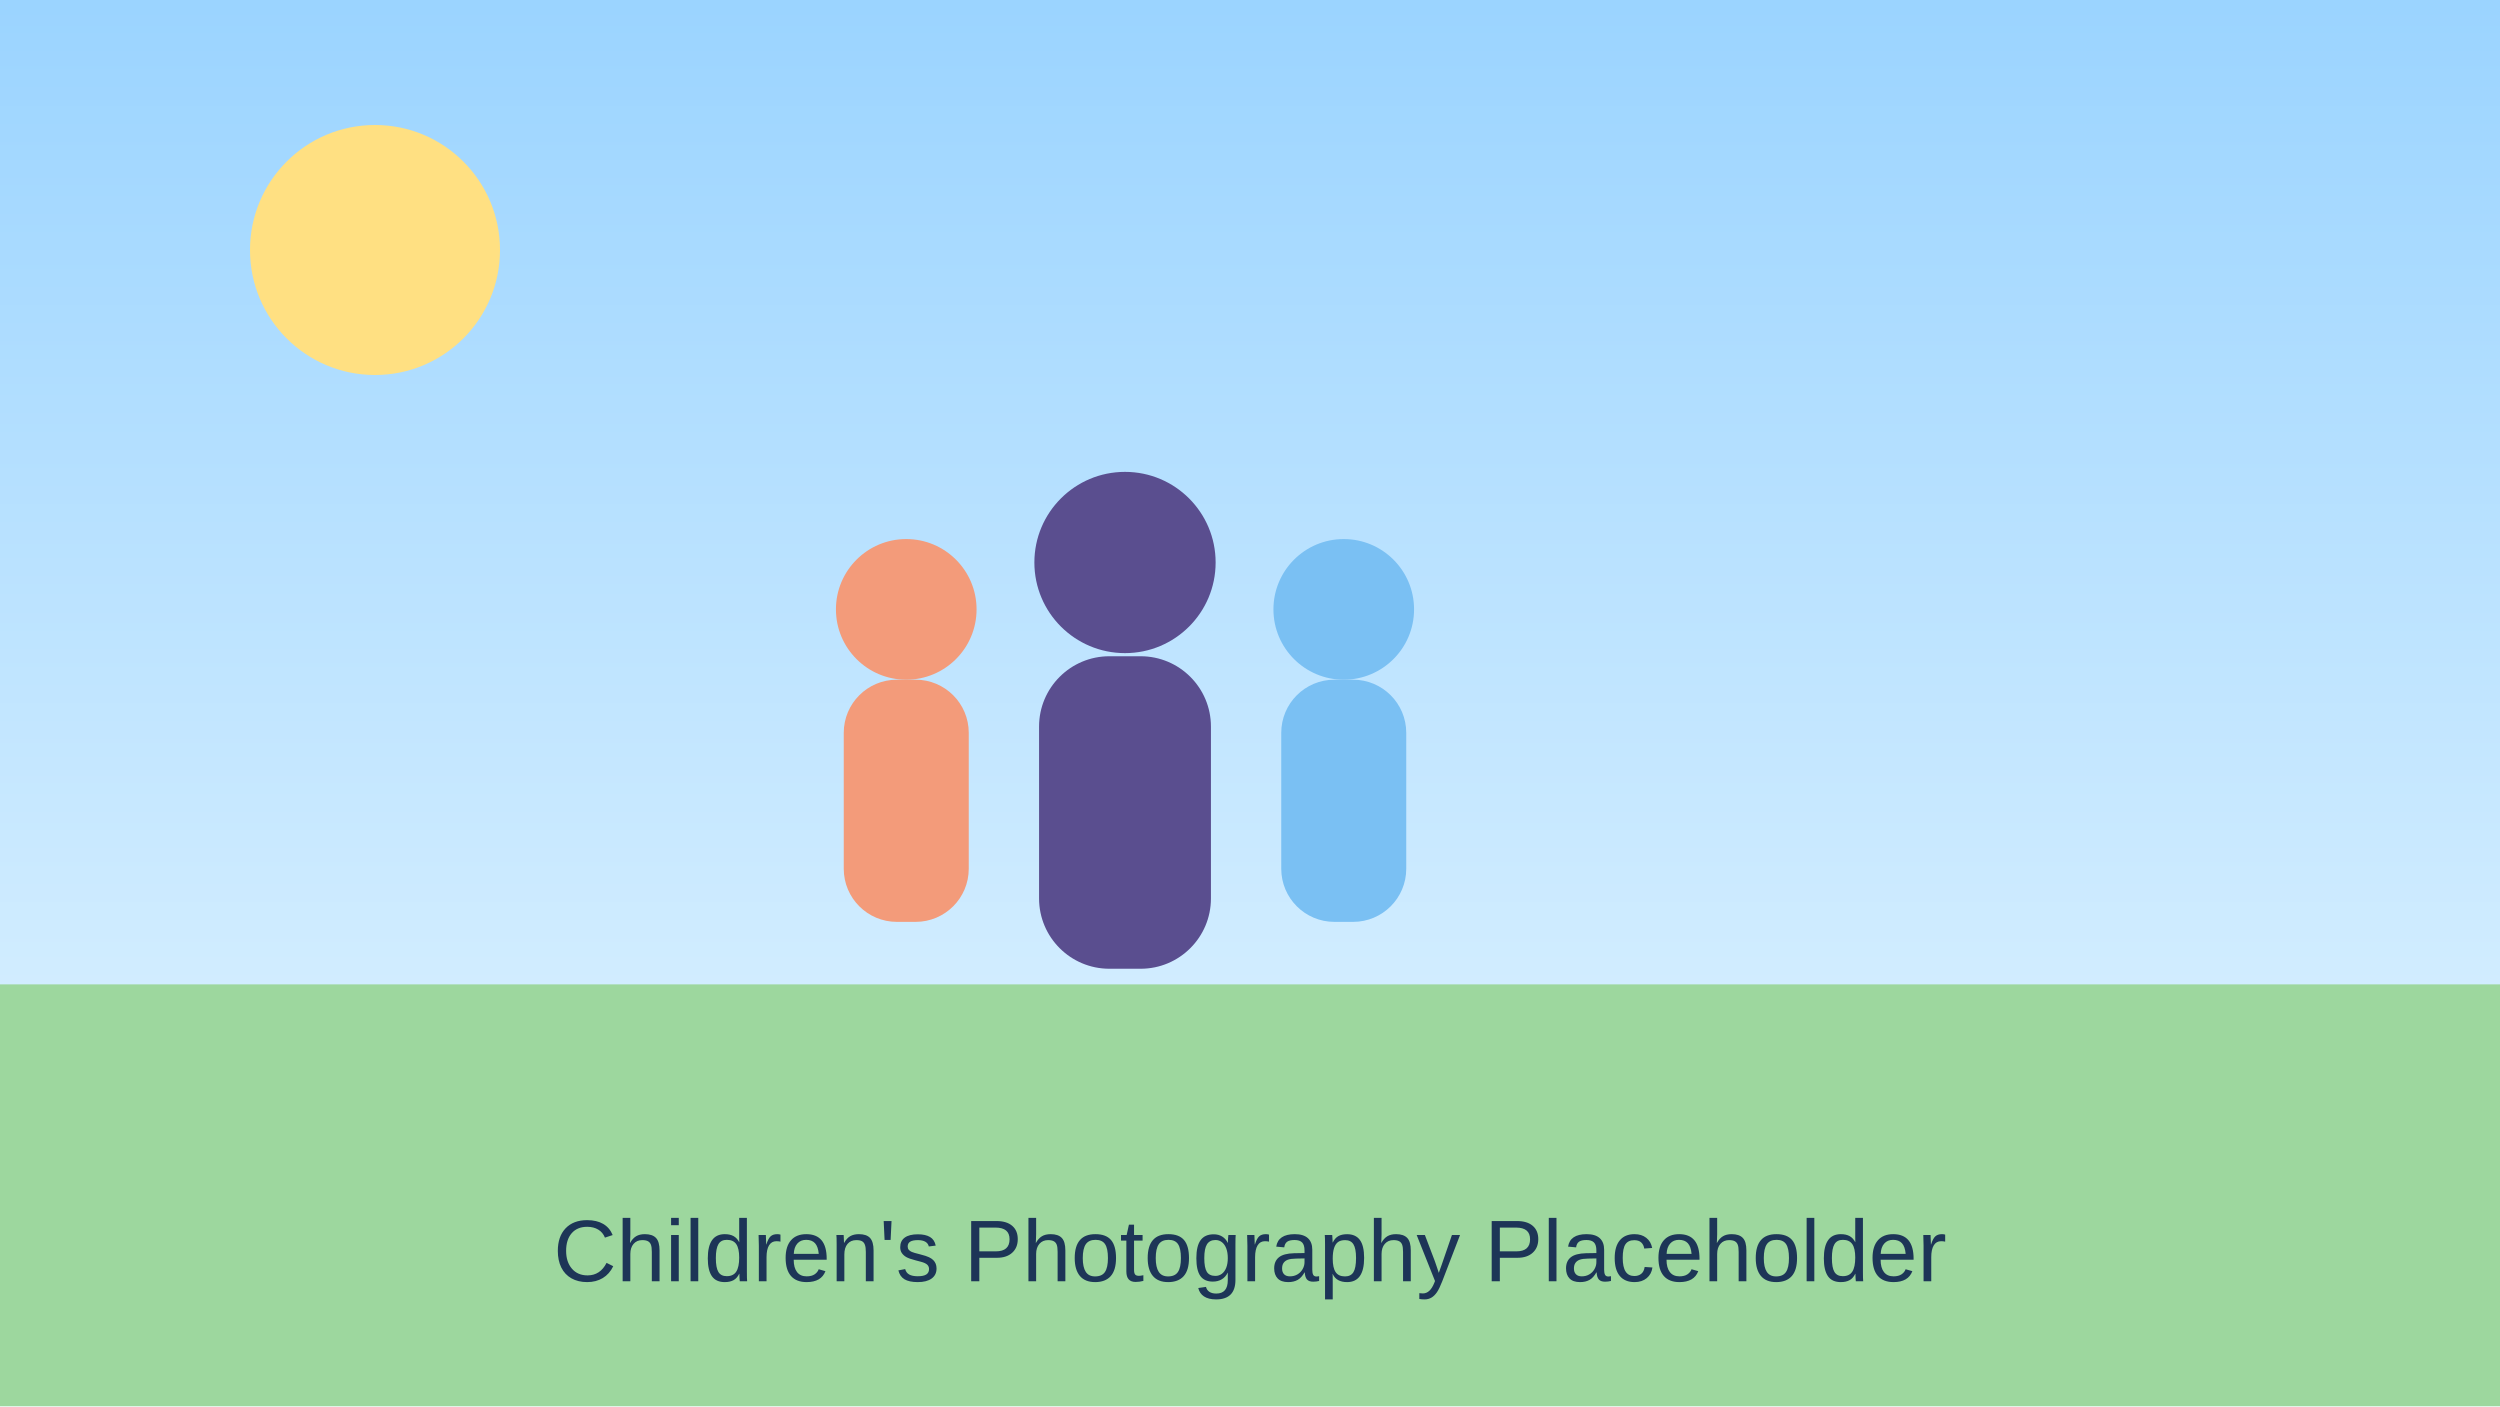
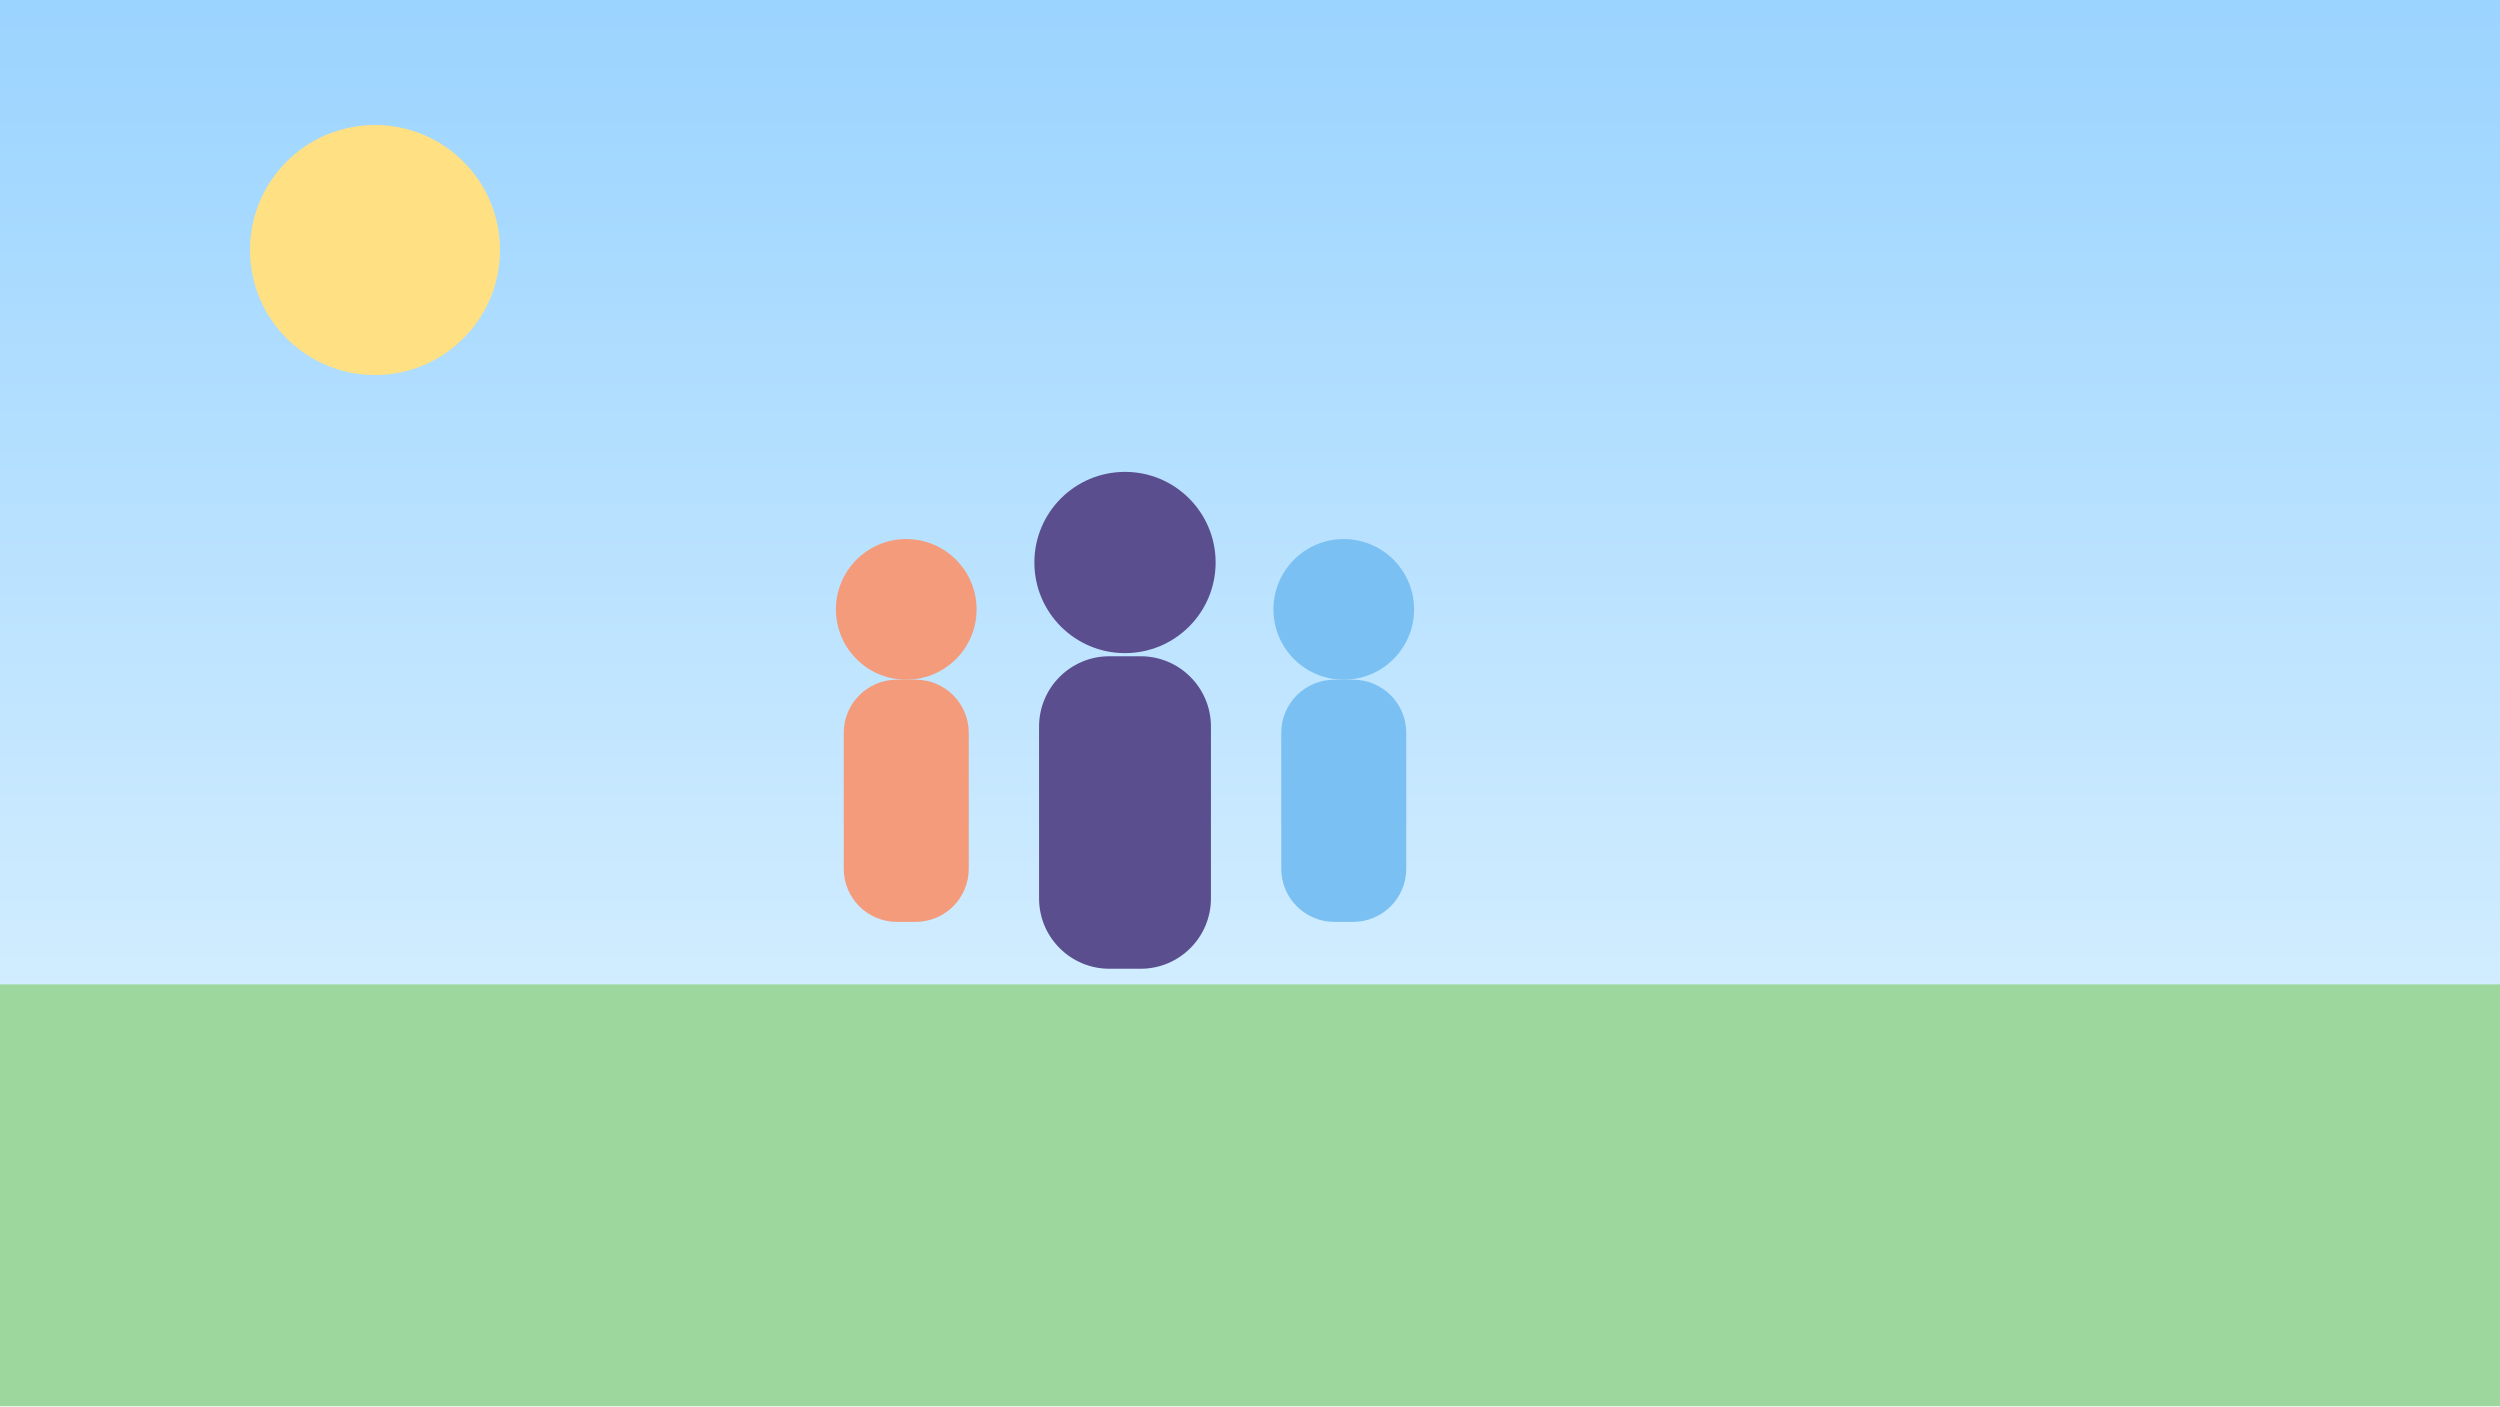
<svg xmlns="http://www.w3.org/2000/svg" viewBox="0 0 1600 900" role="img">
  <defs>
    <linearGradient id="sky" x1="0" y1="0" x2="0" y2="1">
      <stop offset="0%" stop-color="#9bd4ff" />
      <stop offset="100%" stop-color="#e8f7ff" />
    </linearGradient>
  </defs>
  <rect width="1600" height="900" fill="url(#sky)" />
  <rect y="630" width="1600" height="270" fill="#9dd79e" />
  <circle cx="240" cy="160" r="80" fill="#ffe082" />
  <g fill="#5a4e8f">
    <circle cx="720" cy="360" r="58" />
    <rect x="665" y="420" width="110" height="200" rx="45" />
  </g>
  <g fill="#f39b7a">
    <circle cx="580" cy="390" r="45" />
    <rect x="540" y="435" width="80" height="155" rx="34" />
  </g>
  <g fill="#7ac0f3">
    <circle cx="860" cy="390" r="45" />
    <rect x="820" y="435" width="80" height="155" rx="34" />
  </g>
-   <text x="800" y="820" text-anchor="middle" font-family="Arial, Helvetica, sans-serif" font-size="56" fill="#1d3557">Children's Photography Placeholder</text>
</svg>
